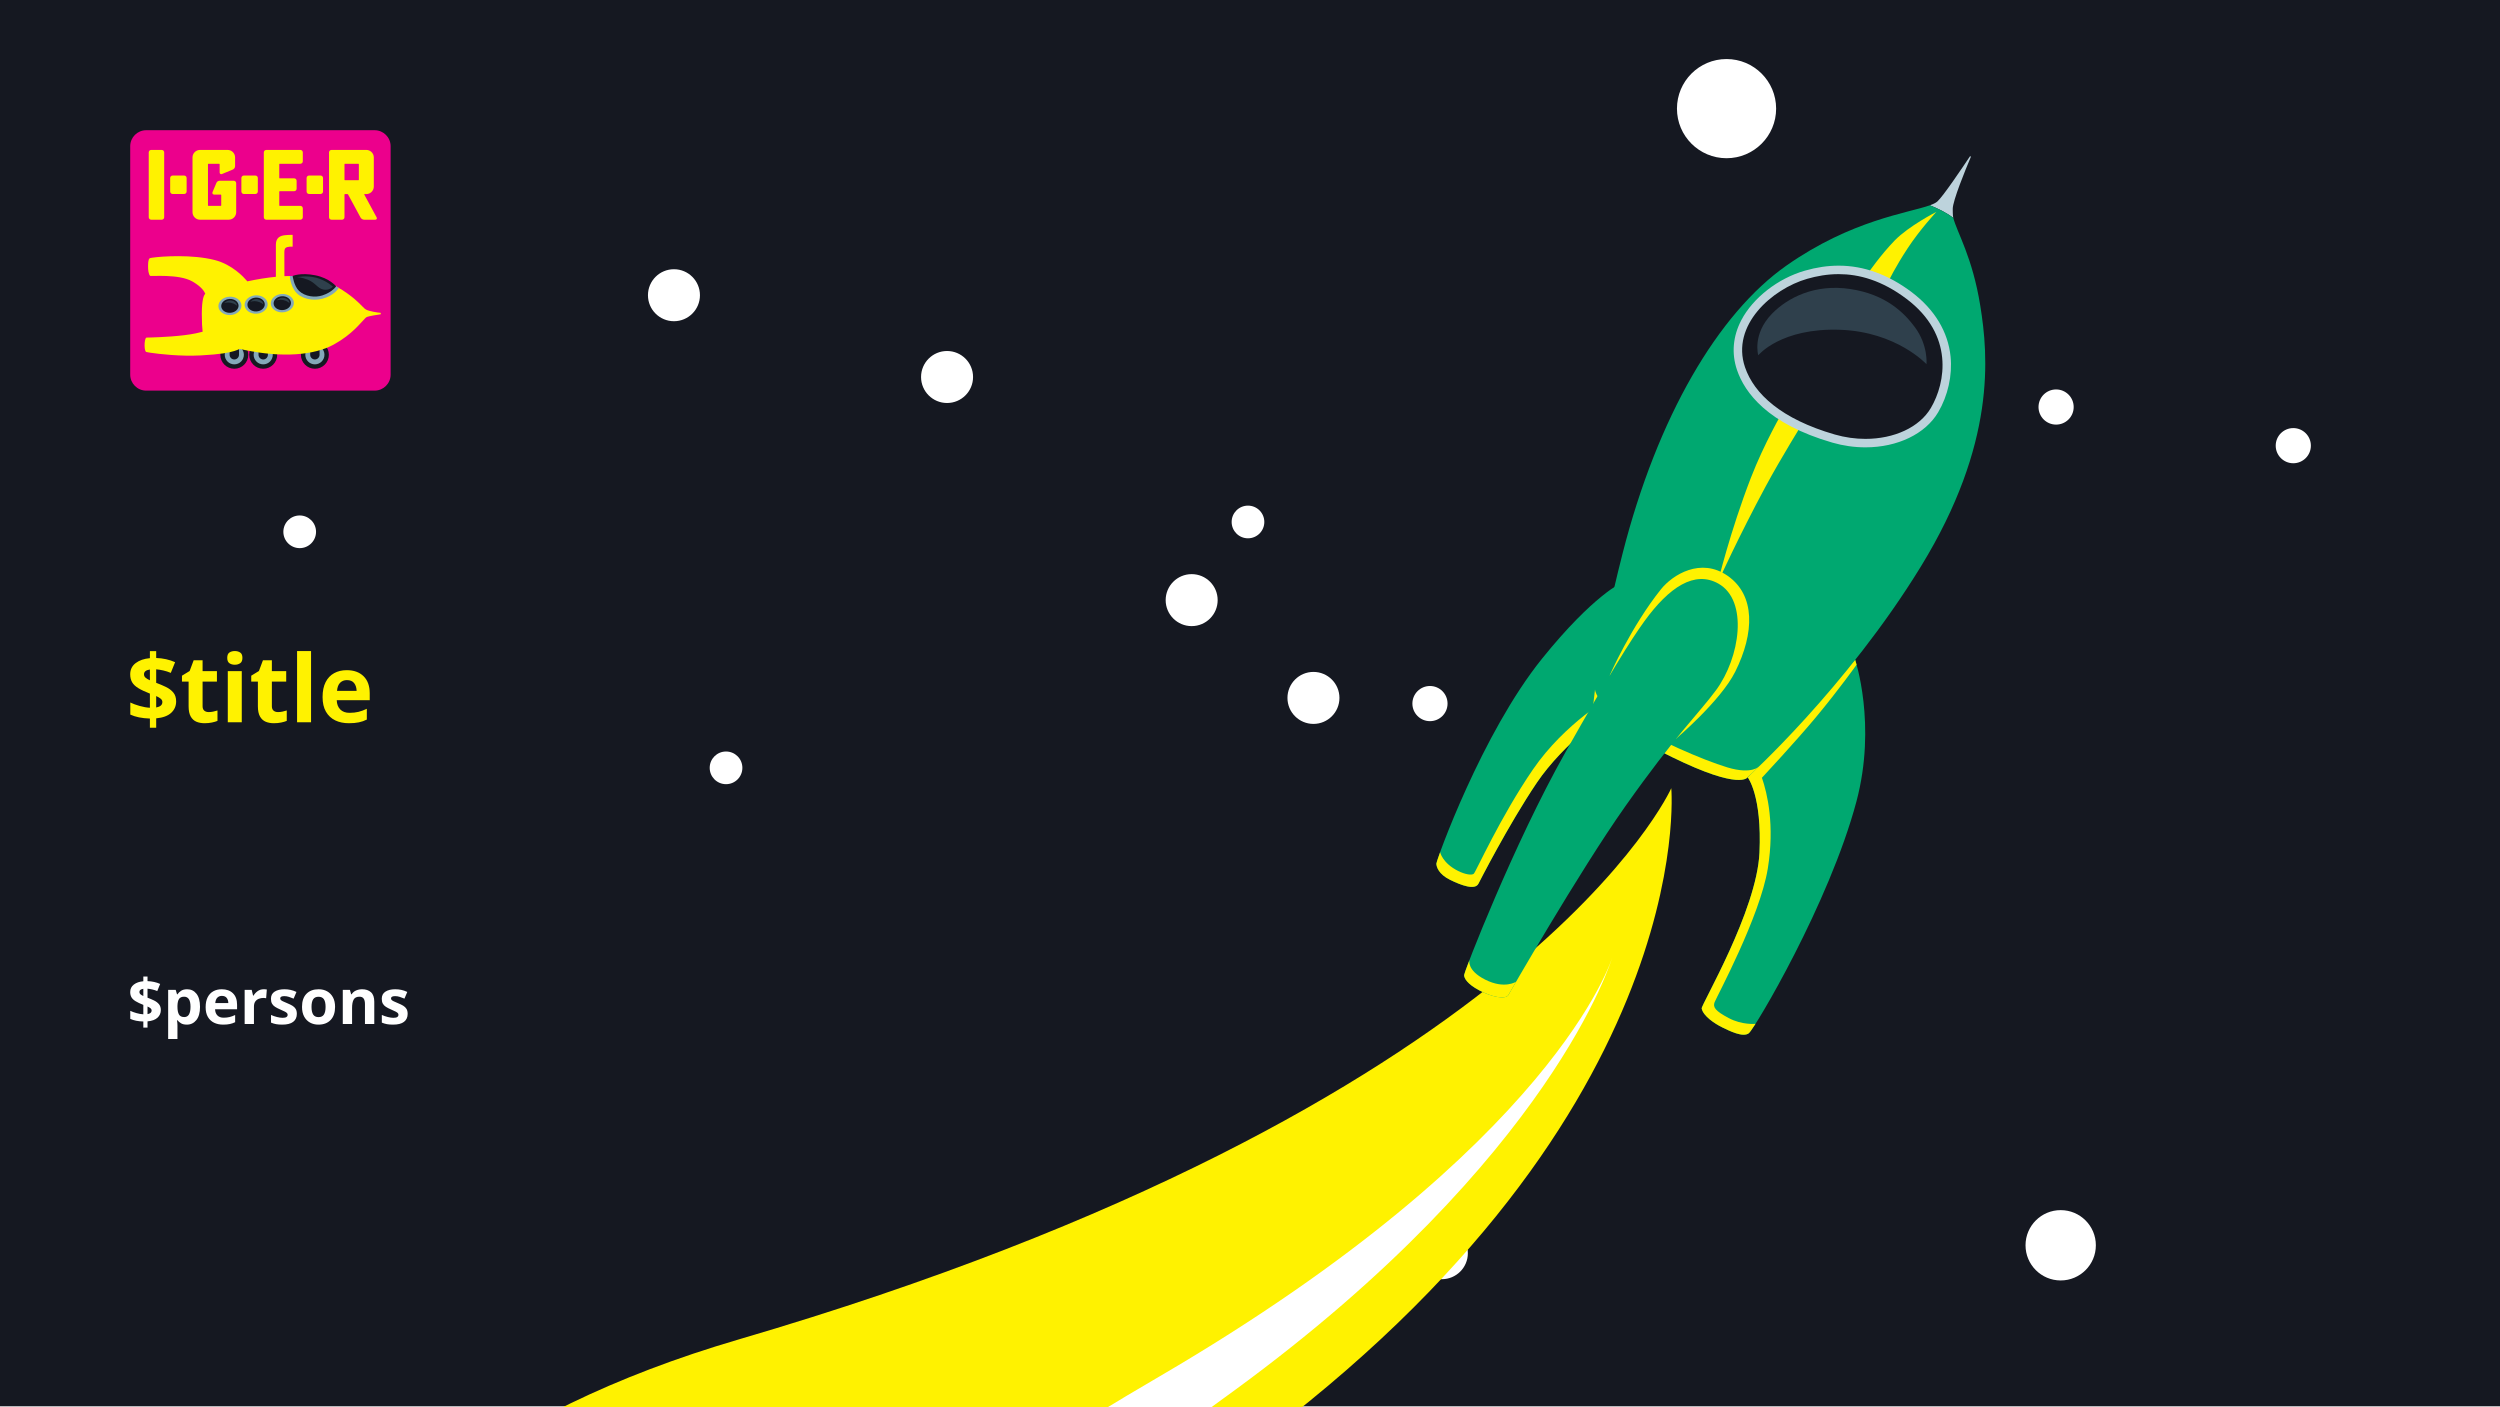
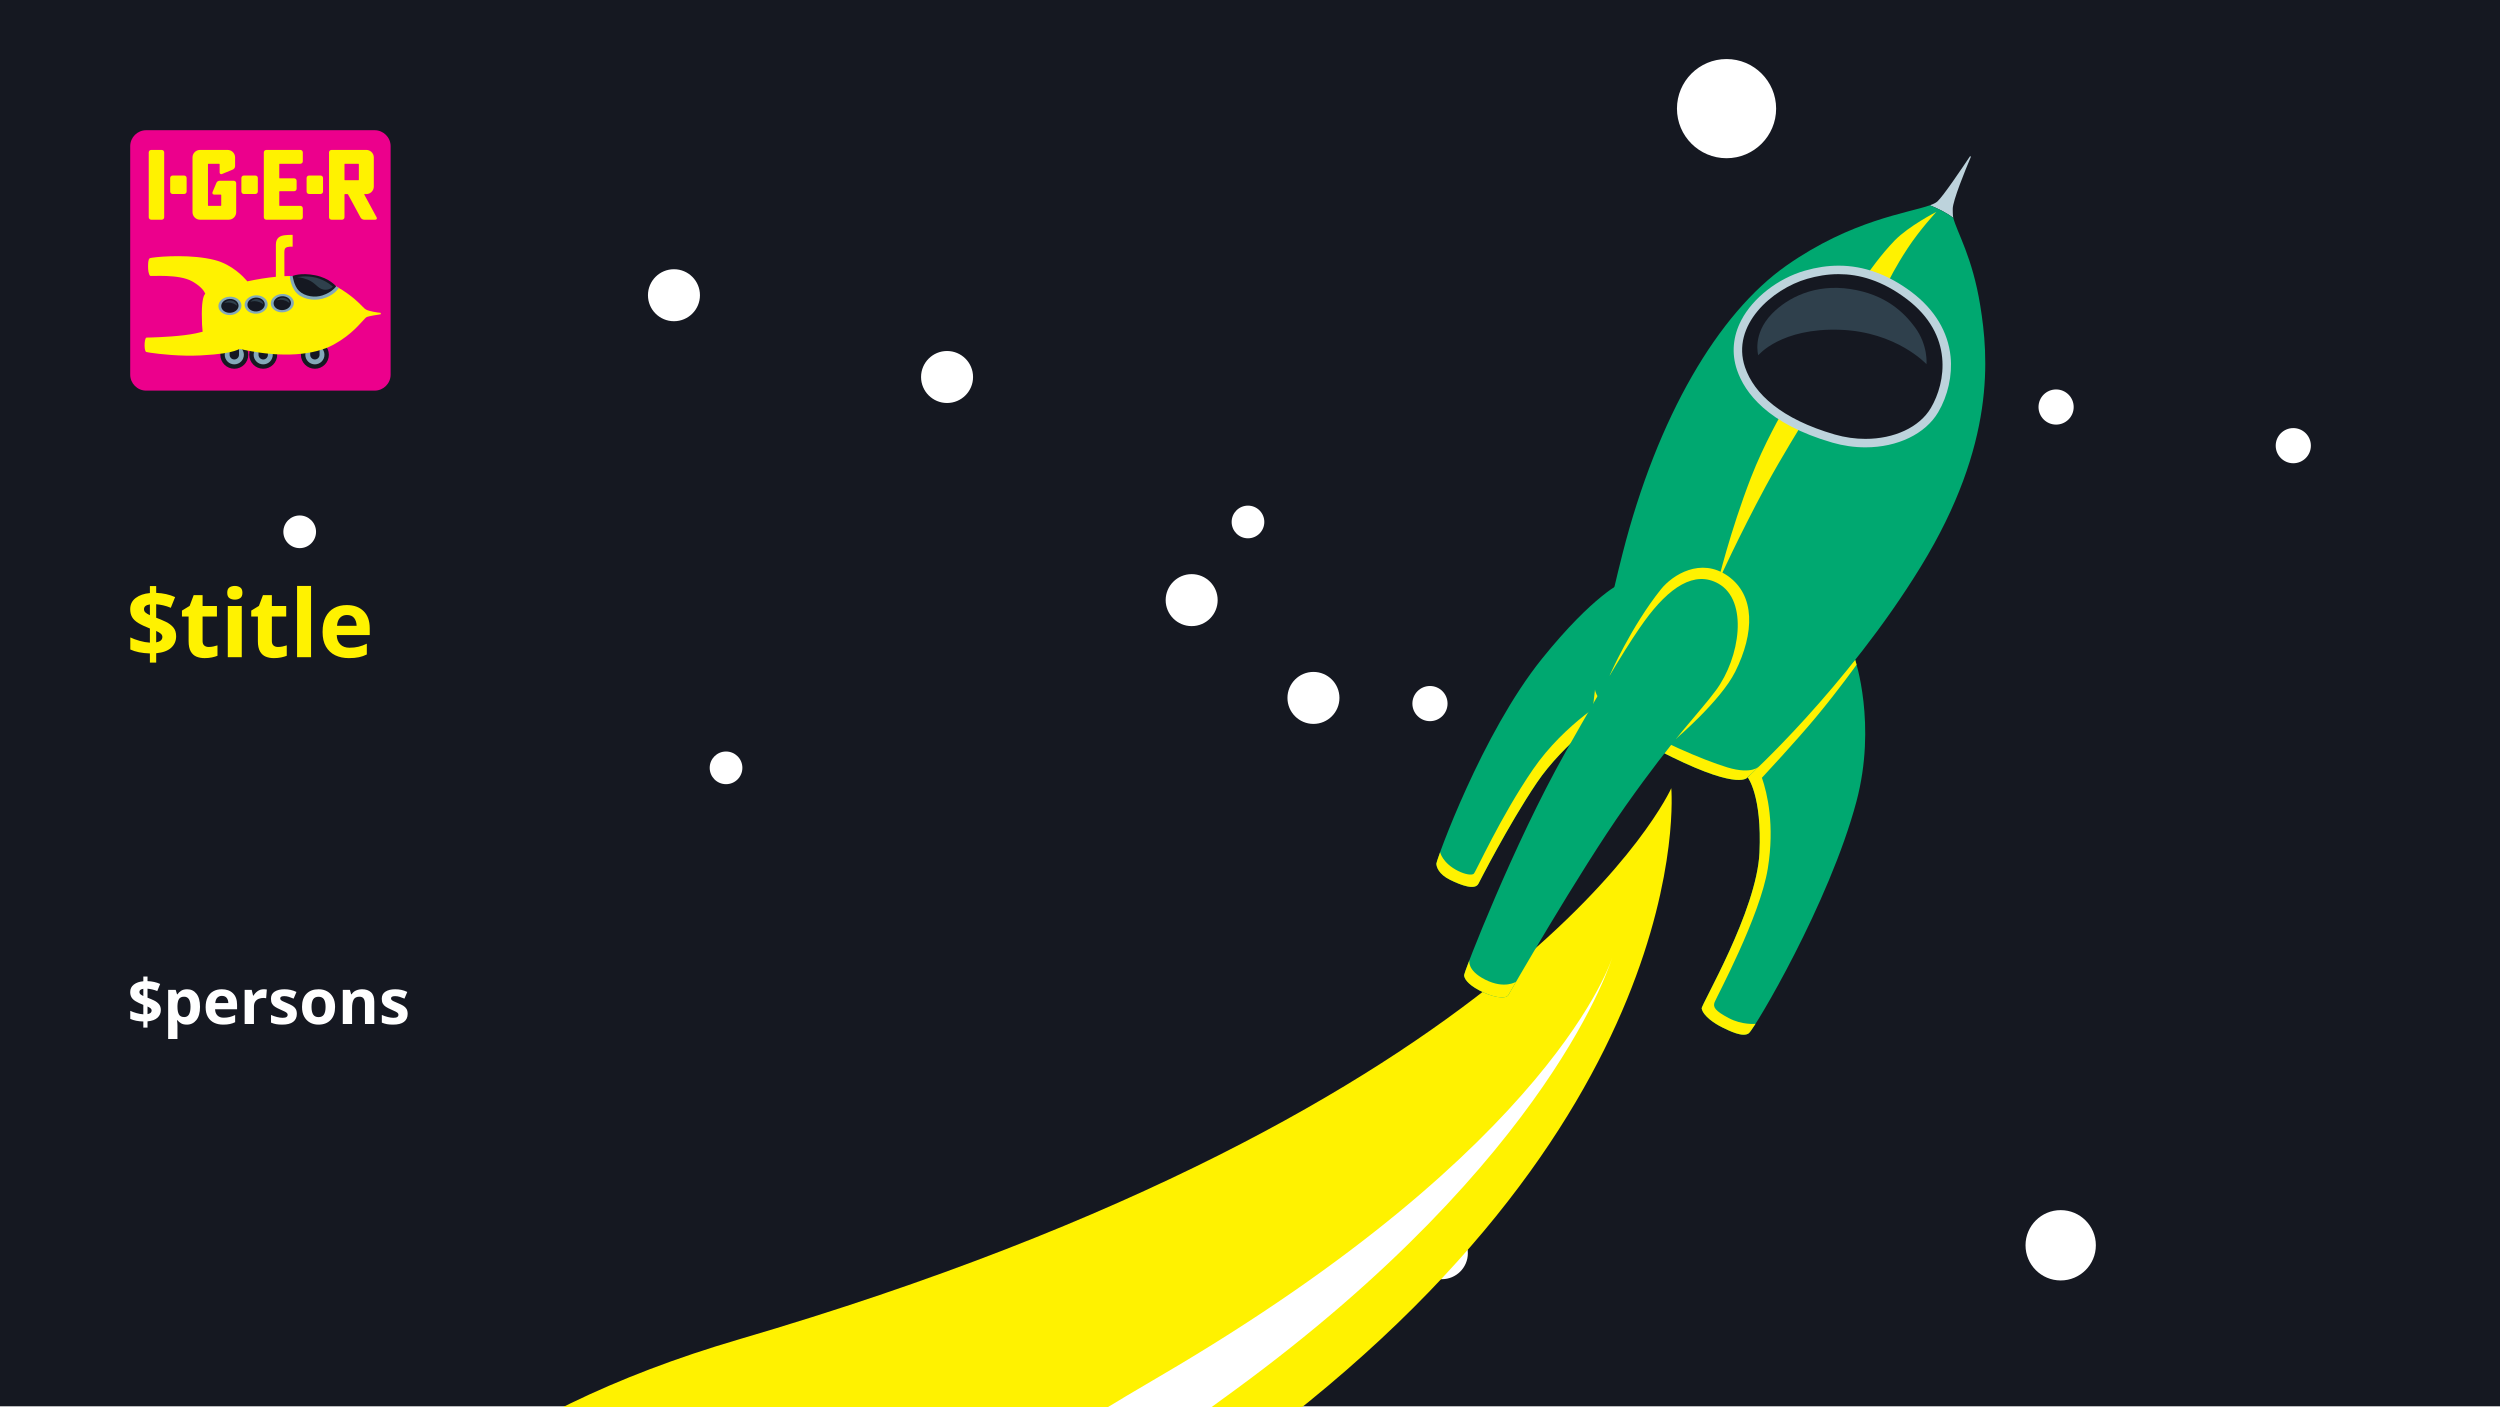
<svg xmlns="http://www.w3.org/2000/svg" width="1920" height="1080" viewBox="0 0 1920 1080" version="1.1" id="svg5">
  <defs id="defs2">
    <rect x="116.88" y="443.352" width="553.798" height="149.966" id="rect13524" />
    <rect x="208.382" y="779.766" width="752.065" height="107.242" id="rect6436" />
    <rect x="213.072" y="513.886" width="753.096" height="260.792" id="rect6380" />
-     <rect x="213.072" y="513.886" width="753.096" height="260.792" id="rect6380-4" />
-     <rect x="208.382" y="779.766" width="752.065" height="107.242" id="rect6436-7" />
+     <rect x="213.072" y="513.886" width="753.096" height="301.792" id="rect6380-4" />
+     <rect x="208.382" y="779.766" width="752.065" height="101.242" id="rect6436-7" />
  </defs>
  <g id="layer2">
    <path id="rect3321" style="fill:#151821;stroke-width:1.89;paint-order:stroke fill markers" d="M 0,0 H 1920 V 1080 H 0 Z" />
    <g id="g13514" transform="translate(-66.50875,481.5692)">
      <path fill-rule="nonzero" fill="#ffffff" fill-opacity="1" d="m 1676.125,474.814 c 0,14.911 -12.094,27.005 -27.005,27.005 -14.917,0 -27.005,-12.094 -27.005,-27.005 0,-14.917 12.088,-27.005 27.005,-27.005 14.912,0 27.005,12.089 27.005,27.005" id="star00" style="stroke-width:1.333" />
      <path fill-rule="nonzero" fill="#ffffff" fill-opacity="1" d="m 1841.26,-139.294 c 0,7.458 -6.047,13.5 -13.505,13.5 -7.458,0 -13.5,-6.042 -13.5,-13.5 0,-7.458 6.042,-13.505 13.5,-13.505 7.458,0 13.505,6.047 13.505,13.505" id="star01" style="stroke-width:1.333" />
      <path fill-rule="nonzero" fill="#ffffff" fill-opacity="1" d="m 1659.095,-168.973 c 0,7.458 -6.047,13.5 -13.505,13.5 -7.458,0 -13.5,-6.042 -13.5,-13.5 0,-7.458 6.042,-13.505 13.5,-13.505 7.458,0 13.505,6.047 13.505,13.505" id="star02" style="stroke-width:1.333" />
      <path fill-rule="nonzero" fill="#ffffff" fill-opacity="1" d="m 1430.577,-398.141 c 0,21.031 -17.052,38.083 -38.083,38.083 -21.031,0 -38.083,-17.052 -38.083,-38.083 0,-21.031 17.052,-38.083 38.083,-38.083 21.031,0 38.083,17.052 38.083,38.083" id="star03" style="stroke-width:1.333" />
      <path fill-rule="nonzero" fill="#ffffff" fill-opacity="1" d="m 1193.822,480.897 c 0,11.026 -8.943,19.963 -19.963,19.963 -11.026,0 -19.964,-8.938 -19.964,-19.963 0,-11.026 8.938,-19.964 19.964,-19.964 11.021,0 19.963,8.938 19.963,19.964" id="star04" style="stroke-width:1.333" />
      <path fill-rule="nonzero" fill="#ffffff" fill-opacity="1" d="m 1178.227,58.778 c 0,7.458 -6.047,13.505 -13.5,13.505 -7.458,0 -13.505,-6.047 -13.505,-13.505 0,-7.453 6.047,-13.5 13.505,-13.5 7.453,0 13.5,6.047 13.5,13.5" id="star05" style="stroke-width:1.333" />
      <path fill-rule="nonzero" fill="#ffffff" fill-opacity="1" d="m 1095.203,54.429 c 0,11.021 -8.938,19.964 -19.964,19.964 -11.026,0 -19.963,-8.943 -19.963,-19.964 0,-11.026 8.937,-19.969 19.963,-19.969 11.026,0 19.964,8.943 19.964,19.969" id="star06" style="stroke-width:1.333" />
      <path fill-rule="nonzero" fill="#ffffff" fill-opacity="1" d="m 1001.673,-20.675 c 0,11.026 -8.943,19.964 -19.964,19.964 -11.026,0 -19.969,-8.938 -19.969,-19.964 0,-11.026 8.943,-19.964 19.969,-19.964 11.021,0 19.964,8.938 19.964,19.964" id="star07" style="stroke-width:1.333" />
      <path fill-rule="nonzero" fill="#ffffff" fill-opacity="1" d="m 1037.506,-80.701 c 0,6.932 -5.614,12.552 -12.547,12.552 -6.927,0 -12.547,-5.62 -12.547,-12.552 0,-6.927 5.62,-12.547 12.547,-12.547 6.932,0 12.547,5.62 12.547,12.547" id="star08" style="stroke-width:1.333" />
      <path fill-rule="nonzero" fill="#ffffff" fill-opacity="1" d="m 813.814,-192.029 c 0,11.021 -8.943,19.964 -19.964,19.964 -11.026,0 -19.969,-8.943 -19.969,-19.964 0,-11.026 8.943,-19.969 19.969,-19.969 11.021,0 19.964,8.943 19.964,19.969" id="star09" style="stroke-width:1.333" />
      <path fill-rule="nonzero" fill="#ffffff" fill-opacity="1" d="m 604.073,-254.838 c 0,11.026 -8.943,19.964 -19.969,19.964 -11.021,0 -19.963,-8.937 -19.963,-19.964 0,-11.026 8.943,-19.964 19.963,-19.964 11.026,0 19.969,8.938 19.969,19.964" id="star10" style="stroke-width:1.333" />
      <g id="conflicting">
        <path fill-rule="nonzero" fill="#ffffff" fill-opacity="1" d="m 636.656,108.132 c 0,6.932 -5.62,12.547 -12.552,12.547 -6.927,0 -12.547,-5.615 -12.547,-12.547 0,-6.932 5.62,-12.547 12.547,-12.547 6.932,0 12.552,5.615 12.552,12.547" id="star11" style="stroke-width:1.333" />
      </g>
      <path fill-rule="nonzero" fill="#ffffff" fill-opacity="1" d="m 309.226,-73.147 c 0,6.932 -5.62,12.547 -12.552,12.547 -6.927,0 -12.547,-5.615 -12.547,-12.547 0,-6.932 5.62,-12.547 12.547,-12.547 6.932,0 12.552,5.615 12.552,12.547" id="star12" style="stroke-width:1.333" />
    </g>
  </g>
  <g id="layer1">
    <g id="g20388">
      <path fill-rule="nonzero" fill="#ec008c" fill-opacity="1" d="M 287.698,300.002 H 112.3 C 105.506,300.002 100,294.494 100,287.7 V 112.302 C 100,105.508 105.506,100 112.3,100 H 287.698 C 294.492,100 300,105.508 300,112.302 v 175.397 c 0,6.794 -5.508,12.302 -12.302,12.302" id="path4737" style="stroke-width:0.627" />
      <path fill-rule="nonzero" fill="#151821" fill-opacity="1" d="m 190.683,272.468 c 0,5.932 -4.808,10.737 -10.737,10.737 -5.929,0 -10.737,-4.805 -10.737,-10.737 0,-5.929 4.808,-10.735 10.737,-10.735 5.929,0 10.737,4.805 10.737,10.735" id="path4739" style="stroke-width:0.627" />
      <path fill-rule="nonzero" fill="#84a9b9" fill-opacity="1" d="m 187.299,272.468 c 0,4.061 -3.292,7.355 -7.352,7.355 -4.061,0 -7.352,-3.294 -7.352,-7.355 0,-4.061 3.292,-7.352 7.352,-7.352 4.061,0 7.352,3.292 7.352,7.352" id="path4741" style="stroke-width:0.627" />
      <path fill-rule="nonzero" fill="#151821" fill-opacity="1" d="m 212.885,272.468 c 0,5.932 -4.808,10.737 -10.737,10.737 -5.929,0 -10.737,-4.805 -10.737,-10.737 0,-5.929 4.808,-10.735 10.737,-10.735 5.929,0 10.737,4.805 10.737,10.735" id="path4743" style="stroke-width:0.627" />
      <path fill-rule="nonzero" fill="#84a9b9" fill-opacity="1" d="m 209.5,272.468 c 0,4.061 -3.292,7.355 -7.352,7.355 -4.061,0 -7.352,-3.294 -7.352,-7.355 0,-4.061 3.292,-7.352 7.352,-7.352 4.061,0 7.352,3.292 7.352,7.352" id="path4745" style="stroke-width:0.627" />
      <path fill-rule="nonzero" fill="#151821" fill-opacity="1" d="m 252.567,272.468 c 0,5.932 -4.808,10.737 -10.737,10.737 -5.929,0 -10.737,-4.805 -10.737,-10.737 0,-5.929 4.808,-10.735 10.737,-10.735 5.929,0 10.737,4.805 10.737,10.735" id="path4747" style="stroke-width:0.627" />
      <path fill-rule="nonzero" fill="#84a9b9" fill-opacity="1" d="m 249.182,272.468 c 0,4.061 -3.292,7.355 -7.352,7.355 -4.061,0 -7.352,-3.294 -7.352,-7.355 0,-4.061 3.292,-7.352 7.352,-7.352 4.061,0 7.352,3.292 7.352,7.352" id="path4749" style="stroke-width:0.627" />
      <path fill-rule="nonzero" fill="#151821" fill-opacity="1" d="m 183.549,272.468 c 0,1.991 -1.614,3.603 -3.603,3.603 -1.989,0 -3.603,-1.612 -3.603,-3.603 v -7.352 h 7.205 z m 0,0" id="path4751" style="stroke-width:0.627" />
      <path fill-rule="nonzero" fill="#151821" fill-opacity="1" d="m 205.751,272.468 c 0,1.991 -1.614,3.603 -3.603,3.603 -1.989,0 -3.603,-1.612 -3.603,-3.603 v -7.352 h 7.205 z m 0,0" id="path4753" style="stroke-width:0.627" />
      <path fill-rule="nonzero" fill="#151821" fill-opacity="1" d="m 245.432,272.468 c 0,1.991 -1.614,3.603 -3.603,3.603 -1.989,0 -3.603,-1.612 -3.603,-3.603 v -7.352 h 7.205 z m 0,0" id="path4755" style="stroke-width:0.627" />
      <path fill-rule="nonzero" fill="#fff200" fill-opacity="1" d="m 292.366,240.259 c -2.846,-0.162 -9.033,-1.413 -10.507,-2.15 -0.331,-0.164 -1.264,-0.615 -1.609,-0.911 -2.39,-2.047 -5.494,-6.189 -13.801,-12.067 -8.592,-6.076 -24.066,-15.447 -53.617,-12.657 -8.07,0.762 -15.834,2.087 -22.861,3.603 l -0.642,-0.715 c -1.947,-2.305 -10.923,-12.199 -24.428,-15.662 -17.205,-4.411 -40.436,-2.883 -47.695,-1.822 0,0 0.002,-0.002 0.002,-0.002 -0.181,0.027 -0.35,0.054 -0.509,0.078 -0.034,0.005 -0.064,0.01 -0.098,0.017 -0.196,0.032 -0.38,0.064 -0.546,0.093 -0.012,0.002 -0.027,0.005 -0.039,0.007 -0.167,0.032 -0.311,0.064 -0.441,0.093 -0.025,0.005 -0.051,0.01 -0.073,0.017 -0.12,0.027 -0.223,0.054 -0.304,0.081 -0.017,0.005 -0.027,0.01 -0.042,0.015 -0.078,0.027 -0.142,0.051 -0.179,0.076 -1.291,0.835 -1.254,4.71 -1.254,6.74 0,2.033 0.333,5.538 1.548,6.765 0.524,0.529 21.905,-1.658 32.319,4.217 0.465,0.262 0.896,0.524 1.33,0.784 5.9,3.61 8.001,6.926 8.748,8.785 -0.867,0.691 -2.672,3.566 -2.672,15.574 0,6.427 0.269,10.698 0.62,13.546 -1.629,0.426 -3.392,0.85 -5.312,1.259 -10.59,2.258 -27.463,2.966 -34.529,3.172 -1.585,0.042 -3.284,0.076 -3.284,0.076 -0.967,0.216 -1.533,3.324 -1.452,6.429 0.081,3.108 0.725,4.286 1.21,4.609 0.108,0.069 1.237,0.289 3.14,0.576 0.002,0 0.005,0 0.005,0 6.777,1.021 23.36,2.91 38.699,2.079 15.694,-0.852 21.844,-2.17 25.765,-3.363 1.57,-0.48 2.976,-1.029 4.222,-1.643 1.318,0.291 2.684,0.588 4.107,0.884 28.472,5.947 53.071,4.073 68.141,-4.235 14.311,-7.891 20.72,-16.858 24.12,-20.162 0.529,-0.517 0.989,-0.877 1.391,-1.043 1.438,-0.588 7.681,-1.651 10.534,-2.028 0.135,-0.02 0.127,-1.107 -0.007,-1.114" id="path4757" style="stroke-width:0.627" />
      <path fill-rule="nonzero" fill="#84a9b9" fill-opacity="1" d="m 222.542,211.969 c 0,0 0.48,10.59 7.813,15.165 4.536,2.829 12.177,4.536 20.311,1.305 7.017,-2.787 9.515,-7.357 9.515,-7.357 0,0 -9.339,-5.675 -18.954,-7.71 -8.095,-1.714 -18.685,-1.403 -18.685,-1.403" id="path4759" style="stroke-width:0.627" />
      <path fill-rule="nonzero" fill="#151821" fill-opacity="1" d="m 242.128,211.42 c 10.928,2.165 16.025,8.486 16.025,8.486 0,0 -2.912,4.48 -10.517,6.963 -5.79,1.891 -13.395,0.894 -18.001,-3.493 -3.926,-3.737 -4.886,-11.43 -4.886,-11.43 0,0 5.976,-2.787 17.379,-0.527" id="path4761" style="stroke-width:0.627" />
      <path fill-rule="nonzero" fill="#2f404c" fill-opacity="1" d="m 228.144,212.887 c 0,0 6.924,-1.577 14.602,0.389 7.678,1.969 12.9,6.885 12.9,6.885 0,0 -2.836,3.226 -7.414,2.194 -4.541,-1.021 -5.78,-5.124 -11.879,-7.565 -4.913,-1.967 -8.21,-1.903 -8.21,-1.903" id="path4763" style="stroke-width:0.627" />
      <path fill-rule="nonzero" fill="#84a9b9" fill-opacity="1" d="m 185.44,234.452 c 0.201,3.902 -3.598,7.269 -8.486,7.521 -4.889,0.252 -9.015,-2.704 -9.216,-6.605 -0.203,-3.902 3.598,-7.267 8.486,-7.519 4.889,-0.255 9.015,2.704 9.216,6.603" id="path4765" style="stroke-width:0.627" />
      <path fill-rule="nonzero" fill="#151821" fill-opacity="1" d="m 183.221,234.567 c 0.152,2.937 -2.709,5.469 -6.385,5.66 -3.679,0.189 -6.784,-2.035 -6.936,-4.972 -0.152,-2.934 2.706,-5.467 6.385,-5.658 3.679,-0.191 6.784,2.035 6.936,4.969" id="path4767" style="stroke-width:0.627" />
      <path fill-rule="nonzero" fill="#2f404c" fill-opacity="1" d="m 172.192,232.777 c 0,0 2.457,-2.701 5.832,-1.913 4.33,1.014 4,4.007 4,4.007 0,0 -1.43,-1.646 -4.751,-2.356 -2.682,-0.573 -5.08,0.262 -5.08,0.262" id="path4769" style="stroke-width:0.627" />
      <path fill-rule="nonzero" fill="#84a9b9" fill-opacity="1" d="m 205.56,233.414 c 0.203,3.902 -3.595,7.267 -8.484,7.519 -4.891,0.255 -9.015,-2.704 -9.219,-6.605 -0.201,-3.899 3.598,-7.267 8.489,-7.519 4.886,-0.252 9.013,2.704 9.214,6.605" id="path4771" style="stroke-width:0.627" />
      <path fill-rule="nonzero" fill="#151821" fill-opacity="1" d="m 203.341,233.529 c 0.152,2.934 -2.706,5.467 -6.385,5.658 -3.679,0.191 -6.782,-2.035 -6.934,-4.969 -0.152,-2.937 2.706,-5.469 6.385,-5.66 3.679,-0.189 6.782,2.035 6.934,4.972" id="path4773" style="stroke-width:0.627" />
      <path fill-rule="nonzero" fill="#2f404c" fill-opacity="1" d="m 192.314,231.736 c 0,0 2.457,-2.701 5.831,-1.91 4.33,1.012 4,4.004 4,4.004 0,0 -1.43,-1.646 -4.751,-2.356 -2.682,-0.573 -5.08,0.262 -5.08,0.262" id="path4775" style="stroke-width:0.627" />
      <path fill-rule="nonzero" fill="#84a9b9" fill-opacity="1" d="m 225.682,232.373 c 0.201,3.902 -3.598,7.269 -8.486,7.521 -4.889,0.252 -9.015,-2.706 -9.216,-6.605 -0.201,-3.902 3.598,-7.267 8.486,-7.521 4.889,-0.252 9.015,2.706 9.216,6.605" id="path4777" style="stroke-width:0.627" />
      <path fill-rule="nonzero" fill="#151821" fill-opacity="1" d="m 223.463,232.488 c 0.152,2.937 -2.706,5.469 -6.385,5.66 -3.679,0.189 -6.784,-2.035 -6.936,-4.972 -0.152,-2.934 2.709,-5.467 6.387,-5.658 3.676,-0.191 6.782,2.035 6.934,4.969" id="path4779" style="stroke-width:0.627" />
      <path fill-rule="nonzero" fill="#2f404c" fill-opacity="1" d="m 212.437,230.698 c 0,0 2.457,-2.701 5.829,-1.913 4.33,1.014 4,4.007 4,4.007 0,0 -1.43,-1.646 -4.751,-2.356 -2.679,-0.573 -5.077,0.262 -5.077,0.262" id="path4781" style="stroke-width:0.627" />
      <path fill-rule="nonzero" fill="#fff200" fill-opacity="1" d="m 116.143,168.743 c -1.07,0 -1.915,-0.843 -1.915,-1.915 v -49.779 c 0,-1.073 0.845,-1.915 1.915,-1.915 h 8.043 c 1.07,0 1.913,0.843 1.913,1.915 v 49.779 c 0,1.073 -0.843,1.915 -1.913,1.915 z m 0,0" id="path4783" style="stroke-width:0.627" />
      <path fill-rule="nonzero" fill="#fff200" fill-opacity="1" d="m 132.608,148.983 c -1.073,0 -1.915,-0.843 -1.915,-1.915 v -10.338 c 0,-1.073 0.843,-1.915 1.915,-1.915 h 8.807 c 1.073,0 1.915,0.843 1.915,1.915 v 10.338 c 0,1.073 -0.843,1.915 -1.915,1.915 z m 0,0" id="path4785" style="stroke-width:0.627" />
      <path fill-rule="nonzero" fill="#fff200" fill-opacity="1" d="m 153.593,168.743 c -3.14,0 -5.743,-2.603 -5.743,-5.743 v -42.123 c 0,-3.14 2.603,-5.743 5.743,-5.743 h 21.215 c 3.14,0 5.743,2.603 5.743,5.743 v 6.664 c 0,1.149 -0.688,2.219 -1.761,2.679 l -8.347,3.446 c -0.843,0.382 -1.763,-0.23 -1.763,-1.149 v -6.356 c 0,-0.23 -0.152,-0.385 -0.382,-0.385 h -8.195 c -0.23,0 -0.382,0.154 -0.382,0.385 v 31.553 c 0,0.23 0.152,0.382 0.382,0.382 h 9.42 c 0.23,0 0.385,-0.152 0.385,-0.382 v -7.889 c 0,-0.23 -0.154,-0.382 -0.385,-0.382 h -5.131 c -0.918,0 -1.531,-0.918 -1.225,-1.761 l 2.988,-7.122 c 0.382,-1.073 1.452,-1.763 2.603,-1.763 h 10.723 c 1.07,0 1.913,0.843 1.913,1.915 v 22.287 c 0,3.14 -2.603,5.743 -5.743,5.743 z m 0,0" id="path4787" style="stroke-width:0.627" />
      <path fill-rule="nonzero" fill="#fff200" fill-opacity="1" d="m 187.291,148.983 c -1.073,0 -1.915,-0.843 -1.915,-1.915 v -10.338 c 0,-1.073 0.843,-1.915 1.915,-1.915 h 8.807 c 1.073,0 1.915,0.843 1.915,1.915 v 10.338 c 0,1.073 -0.843,1.915 -1.915,1.915 z m 0,0" id="path4789" style="stroke-width:0.627" />
      <path fill-rule="nonzero" fill="#fff200" fill-opacity="1" d="m 204.524,168.743 c -1.073,0 -1.915,-0.843 -1.915,-1.915 v -49.779 c 0,-1.073 0.843,-1.915 1.915,-1.915 h 26.116 c 1.073,0 1.915,0.843 1.915,1.915 v 6.816 c 0,1.07 -0.843,1.913 -1.915,1.913 h -15.778 c -0.228,0 -0.382,0.154 -0.382,0.385 v 10.414 c 0,0.23 0.154,0.385 0.382,0.385 h 11.029 c 1.073,0 1.915,0.843 1.915,1.913 v 6.052 c 0,1.073 -0.843,1.915 -1.915,1.915 h -11.029 c -0.228,0 -0.382,0.152 -0.382,0.382 v 10.492 c 0,0.23 0.154,0.382 0.382,0.382 h 15.778 c 1.073,0 1.915,0.843 1.915,1.915 v 6.816 c 0,1.073 -0.843,1.915 -1.915,1.915 z m 0,0" id="path4791" style="stroke-width:0.627" />
      <path fill-rule="nonzero" fill="#fff200" fill-opacity="1" d="m 237.379,148.983 c -1.073,0 -1.915,-0.843 -1.915,-1.915 v -10.338 c 0,-1.073 0.843,-1.915 1.915,-1.915 h 8.807 c 1.073,0 1.915,0.843 1.915,1.915 v 10.338 c 0,1.073 -0.843,1.915 -1.915,1.915 z m 0,0" id="path4793" style="stroke-width:0.627" />
      <path fill-rule="nonzero" fill="#fff200" fill-opacity="1" d="m 264.95,125.778 c -0.23,0 -0.382,0.154 -0.382,0.385 v 11.871 c 0,0.228 0.152,0.382 0.382,0.382 h 10.262 c 0.23,0 0.385,-0.154 0.385,-0.382 v -11.871 c 0,-0.23 -0.154,-0.385 -0.385,-0.385 z m -10.34,42.966 c -1.07,0 -1.913,-0.843 -1.913,-1.915 v -49.779 c 0,-1.073 0.843,-1.915 1.913,-1.915 h 26.73 c 3.14,0 5.743,2.603 5.743,5.743 v 22.439 c 0,3.14 -2.603,5.743 -5.743,5.743 h -1.379 c -0.154,0 -0.306,0.154 -0.23,0.309 l 9.574,17.69 c 0.46,0.767 -0.152,1.685 -0.997,1.685 h -8.577 c -1.149,0 -2.297,-0.688 -2.834,-1.685 l -9.574,-17.69 c -0.076,-0.154 -0.306,-0.309 -0.534,-0.309 h -1.839 c -0.23,0 -0.382,0.154 -0.382,0.385 v 17.384 c 0,1.073 -0.843,1.915 -1.915,1.915 z m 0,0" id="path4795" style="stroke-width:0.627" />
      <path fill-rule="nonzero" fill="#fff200" fill-opacity="1" d="m 211.869,217.423 v -29.456 c 0,-2.545 0.725,-5.667 4.499,-6.845 2.795,-0.872 8.381,-0.752 8.381,-0.752 v 9.084 c 0,0 -4.137,-0.362 -5.555,1.097 -0.884,0.911 -0.813,3.12 -0.813,3.12 l 0.064,22.586 z m 0,0" id="path4797" style="stroke-width:0.627" />
    </g>
    <g id="g22032" transform="translate(-3301.977,507.4447)">
      <path fill-rule="nonzero" fill="#fff200" fill-opacity="1" d="m 744.996,418.332 c 0,0 -81.797,184.117 -537.055,317.473 -289.199,84.711 -322.824,282.848 -269.605,434.254 45.684,129.961 173.098,251.758 407.289,270.609 434.016,34.938 876.887,-261.027 876.887,-261.027 0,0 -528.152,188.406 -772.328,30.531 -142.875,-92.375 -131.77,-281.035 37.973,-401.91 C 762.492,612.91 744.996,418.332 744.996,418.332" id="path4429" transform="matrix(1.333333,0,0,1.333333,3592.193,-459.8766)" />
      <path fill-rule="nonzero" fill="#00a870" fill-opacity="1" d="m 4726.698,-0.892 c 0,0 16.802,49.792 0.995,109.094 -20.807,78.047 -78.156,174.484 -82.63,177.896 -4.505,3.438 -14.969,-1.854 -20.495,-4.562 -5.521,-2.703 -14.474,-8.542 -15.714,-14.464 -0.531,-2.557 42.37,-75.062 44.396,-119.62 2.016,-44.224 -9.094,-57.979 -9.094,-57.979 z m 0,0" id="path4471" style="stroke-width:1.333" />
      <path fill-rule="nonzero" fill="#00a870" fill-opacity="1" d="m 4437.463,171.16 c -2.594,5.286 -13.162,1.365 -21.74,-2.839 -8.969,-4.396 -10.599,-10.109 -10.62,-12.536 -0.016,-2.427 34.865,-99.927 81.141,-157.359 39.583,-49.13 61.568,-58.552 61.568,-58.552 l -8.636,97.708 c 0,0 -36.208,25.484 -56.833,55.964 -21.906,32.375 -44.88,77.615 -44.88,77.615" id="path4473" style="stroke-width:1.333" />
      <path fill-rule="nonzero" fill="#fff200" fill-opacity="1" d="m 4651.599,81.321 -7.448,8.151 c 0,0 11.115,13.755 9.099,57.984 -2.026,44.557 -44.927,117.057 -44.396,119.615 1.24,5.922 10.193,11.76 15.719,14.464 5.521,2.708 15.984,8 20.49,4.562 0.661,-0.5 2.474,-3.031 5.151,-7.234 0,0 -10.224,1.062 -20.573,-4.427 -10.349,-5.495 -12.328,-8.333 -10.839,-12.229 1.49,-3.896 34.87,-65.703 40.849,-102.625 5.391,-33.292 -0.349,-57.63 -4.521,-69.703 0,0 25.906,-27.771 41.432,-46.438 17.724,-21.307 31.261,-40.37 31.261,-40.37 l -1.125,-3.964 z m 0,0" id="path4475" style="stroke-width:1.333" />
      <path fill-rule="nonzero" fill="#fff200" fill-opacity="1" d="m 4407.979,147.04 c -1.88,5.203 -2.875,8.333 -2.875,8.745 0.021,2.427 1.651,8.141 10.62,12.536 8.578,4.203 19.146,8.125 21.74,2.839 0,0 22.974,-45.24 44.88,-77.615 20.625,-30.479 56.833,-55.958 56.833,-55.958 l 0.932,-10.5 c 0,0 -36.182,20.51 -60.766,56.318 -24.979,36.385 -43.964,78.802 -45.474,80.167 -1.505,1.365 -6.588,0.599 -12.01,-2.099 -12.13,-6.036 -13.88,-14.432 -13.88,-14.432" id="path4477" style="stroke-width:1.333" />
      <path fill-rule="nonzero" fill="#bdd3dc" fill-opacity="1" d="m 4784.125,-349.778 c 2.594,-0.927 4.557,-1.87 5.766,-2.948 4.328,-3.844 18.984,-25.599 24.922,-34.526 0.281,-0.427 0.932,-0.078 0.74,0.391 -4.13,9.792 -13.922,33.693 -13.87,39.833 0.011,1.375 -0.016,5.245 0.406,6.885 -5.724,-4.266 -11.667,-7.13 -17.963,-9.635" id="path4479" style="stroke-width:1.333" />
      <path fill-rule="nonzero" fill="#00a870" fill-opacity="1" d="m 4674.083,-303.564 c 49.885,-34.969 93.401,-40.255 110.042,-46.214 6.297,2.505 12.239,5.37 17.963,9.635 2.938,11.359 14.693,29.995 20.74,67.453 6.25,38.724 12.24,105.911 -45.578,200.26 -57.375,93.625 -133.094,161.901 -133.094,161.901 0,0 -5.13,10.464 -58,-15.438 -60.849,-29.818 -60.641,-38.714 -60.641,-38.714 0,0 2.536,-38.984 22.615,-117.719 26.792,-105.068 73.417,-184.349 125.953,-221.167" id="path4481" style="stroke-width:1.333" />
      <path fill-rule="nonzero" fill="#fff200" fill-opacity="1" d="m 4526.943,22.076 c -1.141,8.839 -1.432,13.245 -1.432,13.245 0,0 -0.203,8.896 60.646,38.714 52.87,25.901 58,15.438 58,15.438 0,0 3.266,-2.943 8.953,-8.453 0,0 -5.438,6.646 -24.521,0.896 -19.083,-5.75 -55.406,-21.604 -78.573,-35.979 -23.167,-14.37 -23.073,-23.859 -23.073,-23.859" id="path4483" style="stroke-width:1.333" />
      <path fill-rule="nonzero" fill="#fff200" fill-opacity="1" d="m 4789.078,-344.715 c 0,0 -21.182,10.833 -31.99,21.964 -10.802,11.125 -20.234,24.818 -20.234,24.818 l 15.641,6.214 c 0,0 4.87,-10.333 14.703,-25.271 9.333,-14.177 21.88,-27.724 21.88,-27.724" id="path4485" style="stroke-width:1.333" />
      <path fill-rule="nonzero" fill="#fff200" fill-opacity="1" d="m 4687.104,-183.621 c 0,0 -17.125,27.516 -29.146,49.823 -20.594,38.208 -36.661,73.641 -36.661,73.641 0,0 9.443,-39.187 25.328,-80.271 10.198,-26.37 24.542,-51.005 24.542,-51.005 z m 0,0" id="path4487" style="stroke-width:1.333" />
      <path fill-rule="nonzero" fill="#fff200" fill-opacity="1" d="m 4588.88,60.129 c 0,0 34.516,-29.172 45.75,-51.698 14.901,-29.865 15.5,-58.823 -5.886,-73.688 -20.536,-14.276 -42.182,-0.839 -51.193,10.427 -23.036,28.812 -39.307,66.031 -39.307,66.031 z m 0,0" id="path4489" style="stroke-width:1.333" />
      <path fill-rule="nonzero" fill="#00a870" fill-opacity="1" d="m 4460.354,256.837 c -2.562,3.578 -13.099,1.234 -22.365,-3.703 -9.26,-4.943 -11.568,-9.286 -11.583,-11.724 -0.011,-2.437 38.031,-100.63 77.76,-171.021 34.635,-61.359 50.021,-85.964 60.661,-100.672 19.073,-26.359 38.682,-39.24 56.917,-28.922 23.115,13.083 16.662,56.766 -1.917,81.911 -13.344,18.057 -30.734,34.01 -69.667,89.161 -35.823,50.75 -89.807,144.969 -89.807,144.969" id="path4491" style="stroke-width:1.333" />
      <path fill-rule="nonzero" fill="#fff200" fill-opacity="1" d="m 4430.536,229.806 c -2.661,6.943 -4.13,11.125 -4.13,11.604 0.016,2.438 2.323,6.776 11.588,11.719 9.261,4.943 19.797,7.286 22.359,3.708 0,0 2.193,-3.828 5.984,-10.349 0,0 -8.776,5.984 -23.766,-1.594 -14.401,-7.281 -12.037,-15.089 -12.037,-15.089" id="path4493" style="stroke-width:1.333" />
      <path fill-rule="nonzero" fill="#151821" fill-opacity="1" d="m 4734.646,-167.132 c -8.229,0 -16.474,-1.182 -24.516,-3.505 -48.401,-13.995 -65.37,-36.958 -71.073,-53.76 -3.995,-11.766 -2.922,-24.078 3.104,-35.609 8.599,-16.432 26.995,-30.74 46.875,-36.443 8.708,-2.5 16.901,-3.714 25.047,-3.714 18.609,0 36.828,6.635 54.146,19.724 16.849,12.729 26.724,29.052 28.552,47.198 1.385,13.724 -1.922,28.568 -9.073,40.719 -9.203,15.661 -29.542,25.391 -53.062,25.391 z m 0,0" id="path4495" style="stroke-width:1.333" />
      <path fill-rule="nonzero" fill="#bdd3dc" fill-opacity="1" d="m 4714.083,-303.418 c -8.453,0 -16.938,1.255 -25.943,3.839 -20.698,5.943 -39.875,20.88 -48.859,38.062 -6.453,12.339 -7.594,25.536 -3.307,38.167 5.958,17.531 23.5,41.458 73.25,55.839 8.338,2.411 16.885,3.63 25.422,3.63 24.672,0 46.078,-10.339 55.87,-26.99 7.49,-12.74 10.953,-28.302 9.505,-42.698 -1.927,-19.068 -12.24,-36.172 -29.828,-49.469 -17.896,-13.521 -36.776,-20.38 -56.109,-20.38 m 0,6.505 c 15.484,0 33.135,4.672 52.188,19.068 36.505,27.589 30.016,64.328 18.635,83.677 -8.838,15.031 -28.406,23.781 -50.26,23.781 -7.708,0 -15.703,-1.089 -23.615,-3.375 -40.948,-11.839 -61.927,-31.172 -68.896,-51.682 -10.943,-32.214 20.792,-60.125 47.797,-67.88 7.266,-2.083 15.359,-3.589 24.151,-3.589" id="path4497" style="stroke-width:1.333" />
      <path fill-rule="nonzero" fill="#2f404c" fill-opacity="1" d="m 4772.448,-256.387 c -8.104,-10.812 -21.99,-24.911 -49.354,-29.078 -27.365,-4.167 -48.266,6.693 -60.172,18.896 -15.411,15.792 -10.594,31.979 -10.594,31.979 0,0 17.292,-21.276 63.083,-19.578 43.203,1.604 66.109,26.417 66.109,26.417 0,0 1.422,-14.635 -9.073,-28.635" id="path4499" style="stroke-width:1.333" />
      <path fill-rule="nonzero" fill="#ffffff" fill-opacity="1" d="m 4540.109,228.103 c 0,0 -45.26,152.865 -288.943,331.443 -201.005,147.302 -267.766,179.443 -296.526,339.906 -28.761,160.464 70.359,296.844 234.271,355.432 277.427,99.167 710.755,-25.333 710.755,-25.333 0,0 -532.688,229.474 -839.396,78.01 -252.786,-124.838 -268.057,-330.458 -191.396,-483.276 53.245,-106.146 189.615,-196.344 323.771,-274.734 304.146,-177.714 347.464,-321.448 347.464,-321.448" id="path4501" style="stroke-width:1.333" />
      <path fill-rule="nonzero" fill="#ffffff" fill-opacity="1" d="m 3631.651,1061.566 c 0,0 45.297,115.958 150.385,202.927 131.464,108.797 230.109,144.948 230.109,144.948 0,0 -134.542,-32.062 -235.036,-100.693 -156.328,-106.766 -145.458,-247.182 -145.458,-247.182" id="path4503" style="stroke-width:1.333" />
    </g>
  </g>
  <g id="layer3" style="display:inline">
-     <rect style="fill:none;fill-opacity:1;stroke:none;stroke-width:1.89;paint-order:stroke fill markers" id="rect15305" width="750" height="250" x="100" y="500" />
+     <rect style="fill:none;fill-opacity:1;stroke:none;stroke-width:2.07;paint-order:stroke fill markers" id="rect15305" width="750" height="300" x="100" y="450" />
    <rect style="fill:none;fill-opacity:1;stroke:none;stroke-width:1.89;paint-order:stroke fill markers" id="rect15307" width="750" height="100" x="100" y="750" />
-     <text xml:space="preserve" id="title" style="font-weight:bold;font-size:72px;line-height:1.25;font-family:'Noto Sans';-inkscape-font-specification:'Noto Sans Bold';letter-spacing:0px;word-spacing:0px;white-space:pre;shape-inside:url(#rect6380-4);display:inline;fill:#fff200;fill-opacity:1" transform="translate(-116.1683,-24.67773)">
-       <tspan x="213.072" y="579.398" id="tspan27538">$title</tspan>
+     <text xml:space="preserve" id="title" style="font-weight:bold;font-size:72px;line-height:1;font-family:'Noto Sans';-inkscape-font-specification:'Noto Sans Bold';letter-spacing:0px;word-spacing:0px;white-space:pre;shape-inside:url(#rect6380-4);display:inline;fill:#fff200;fill-opacity:1" transform="translate(-116.1683,-65.67773)">
+       <tspan x="213.072" y="570.398" id="tspan1045">$title</tspan>
    </text>
-     <text xml:space="preserve" id="persons" style="font-weight:bold;font-size:48px;line-height:1.25;font-family:'Noto Sans';-inkscape-font-specification:'Noto Sans Bold';letter-spacing:0px;word-spacing:0px;white-space:pre;shape-inside:url(#rect6436-7);display:inline;fill:#ffffff;fill-opacity:1" transform="translate(-110.4468,-37.00763)">
-       <tspan x="208.383" y="823.44" id="tspan27540">$persons</tspan>
+     <text xml:space="preserve" id="persons" style="font-weight:bold;font-size:48px;line-height:1;font-family:'Noto Sans';-inkscape-font-specification:'Noto Sans Bold';letter-spacing:0px;word-spacing:0px;white-space:pre;shape-inside:url(#rect6436-7);display:inline;fill:#ffffff;fill-opacity:1" transform="translate(-110.4468,-31.00763)">
+       <tspan x="208.383" y="817.44" id="tspan1047">$persons</tspan>
    </text>
  </g>
</svg>
